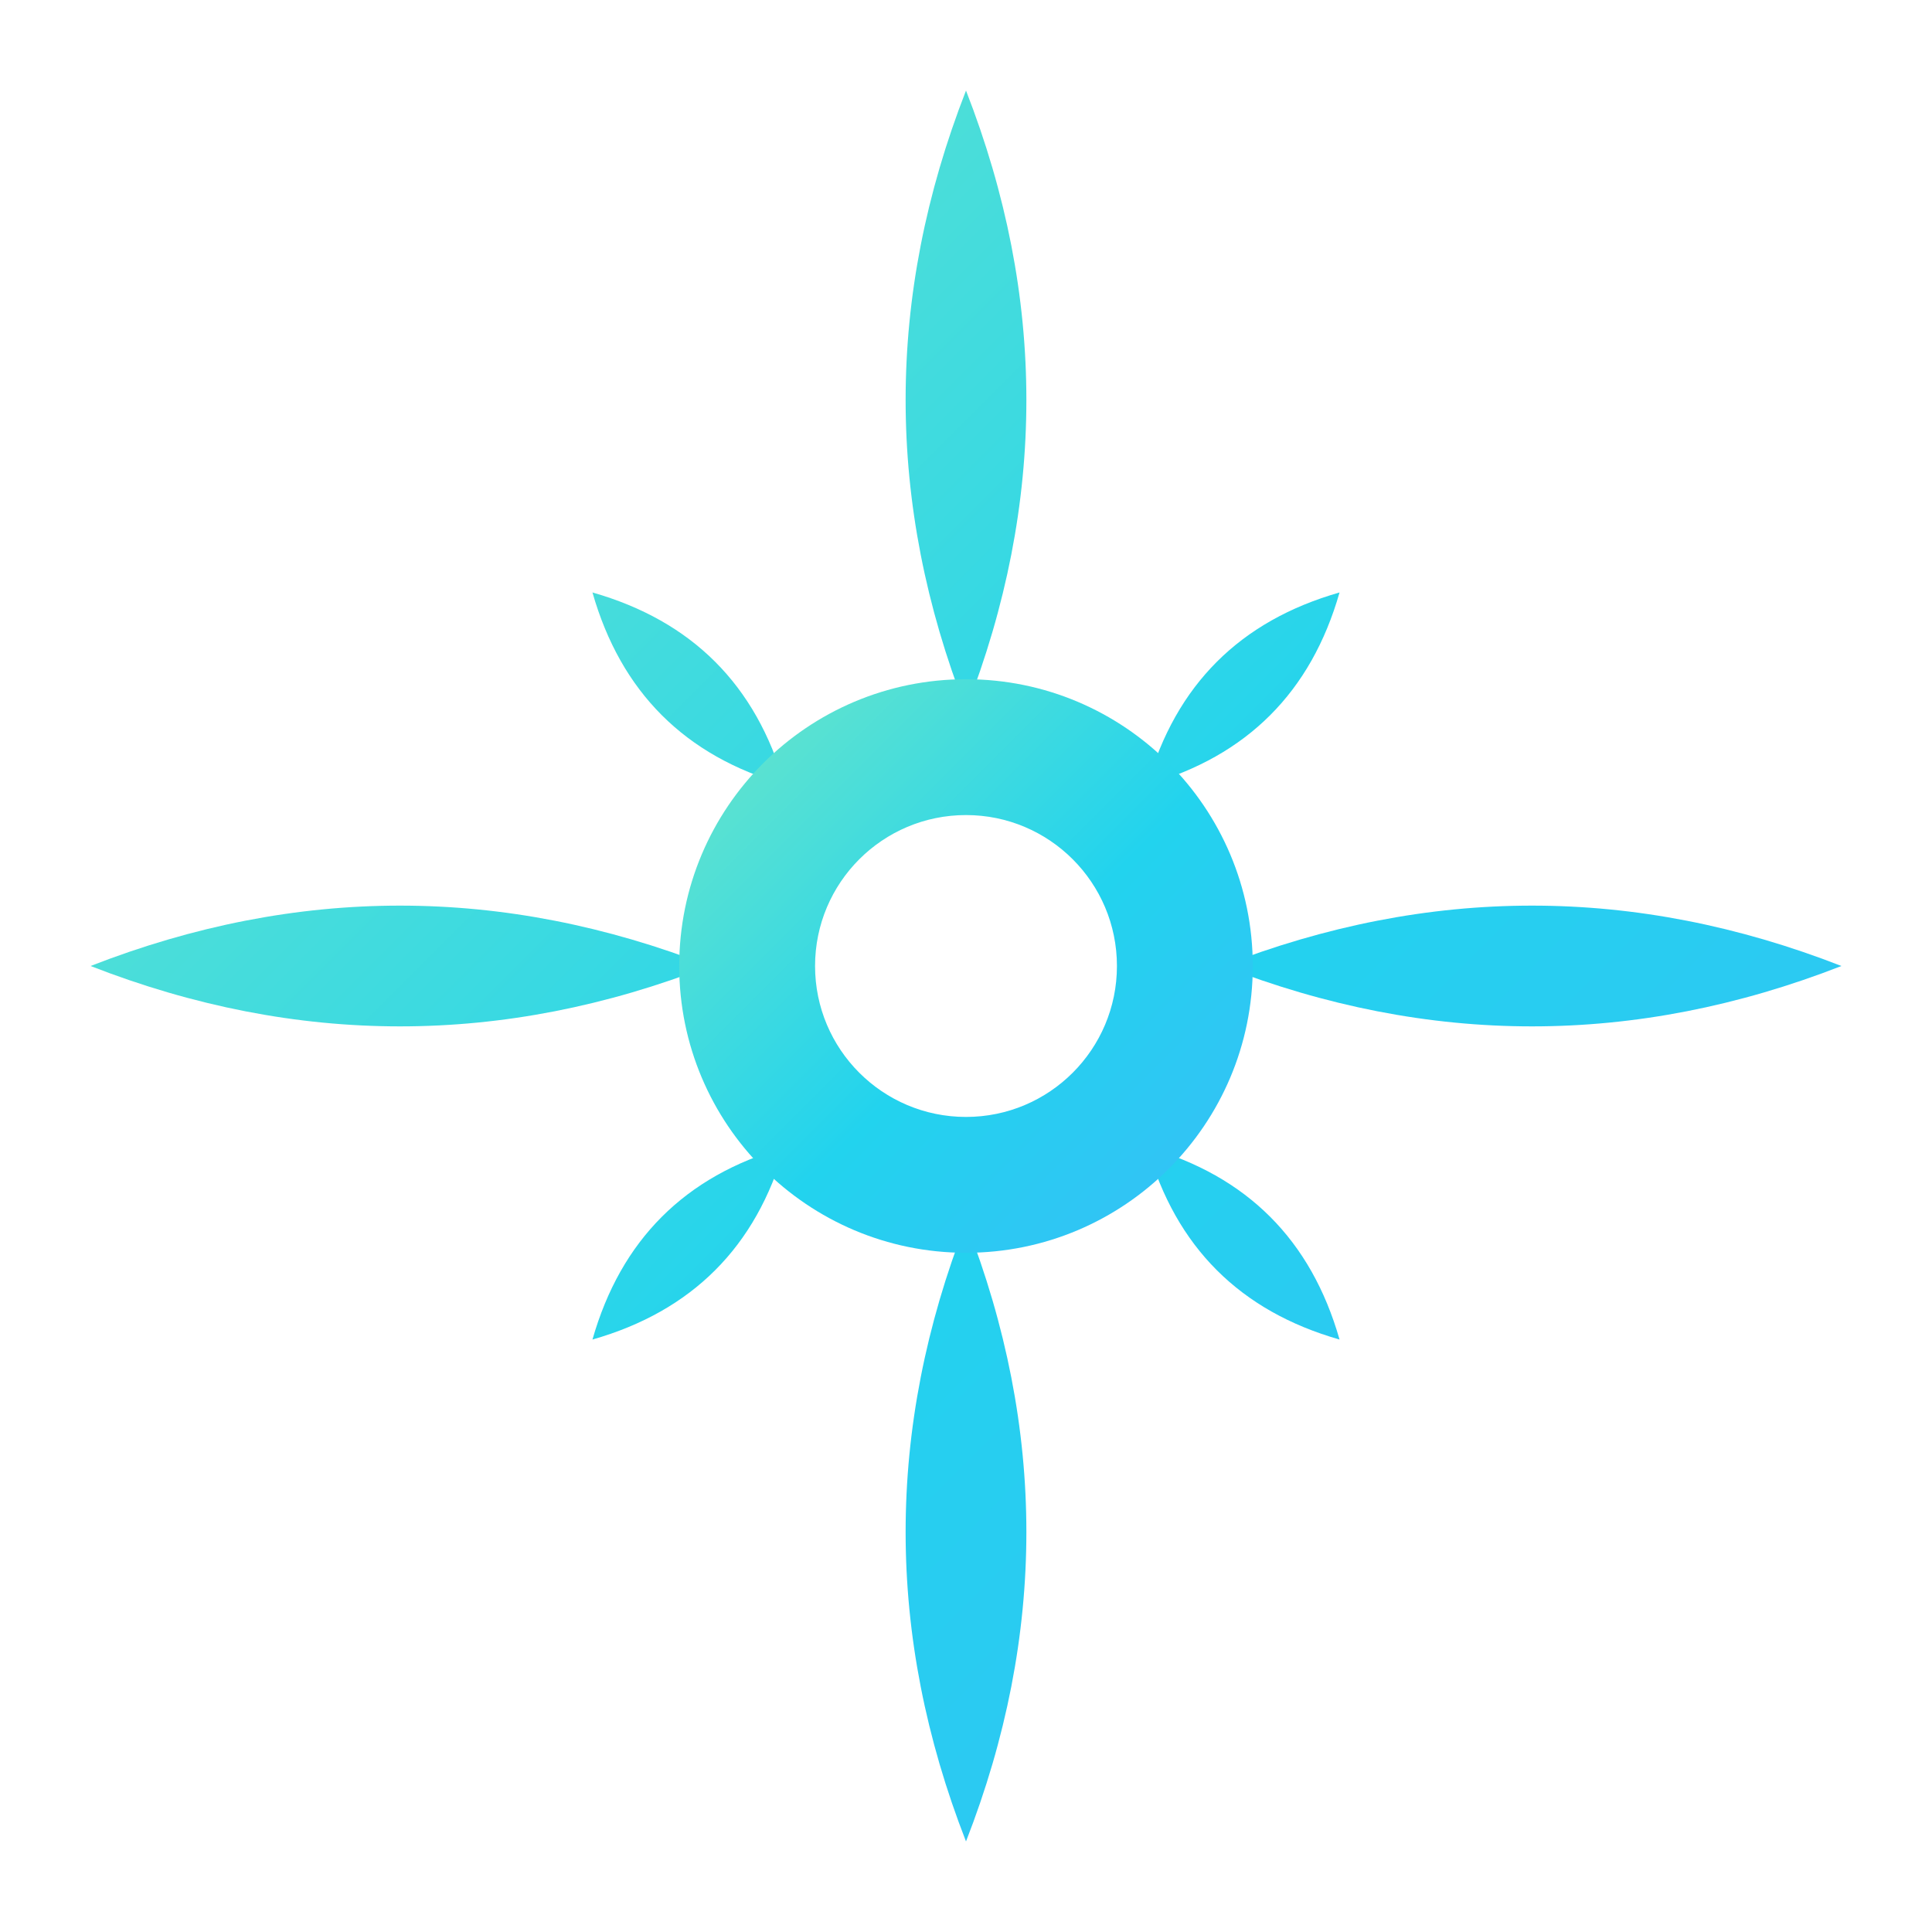
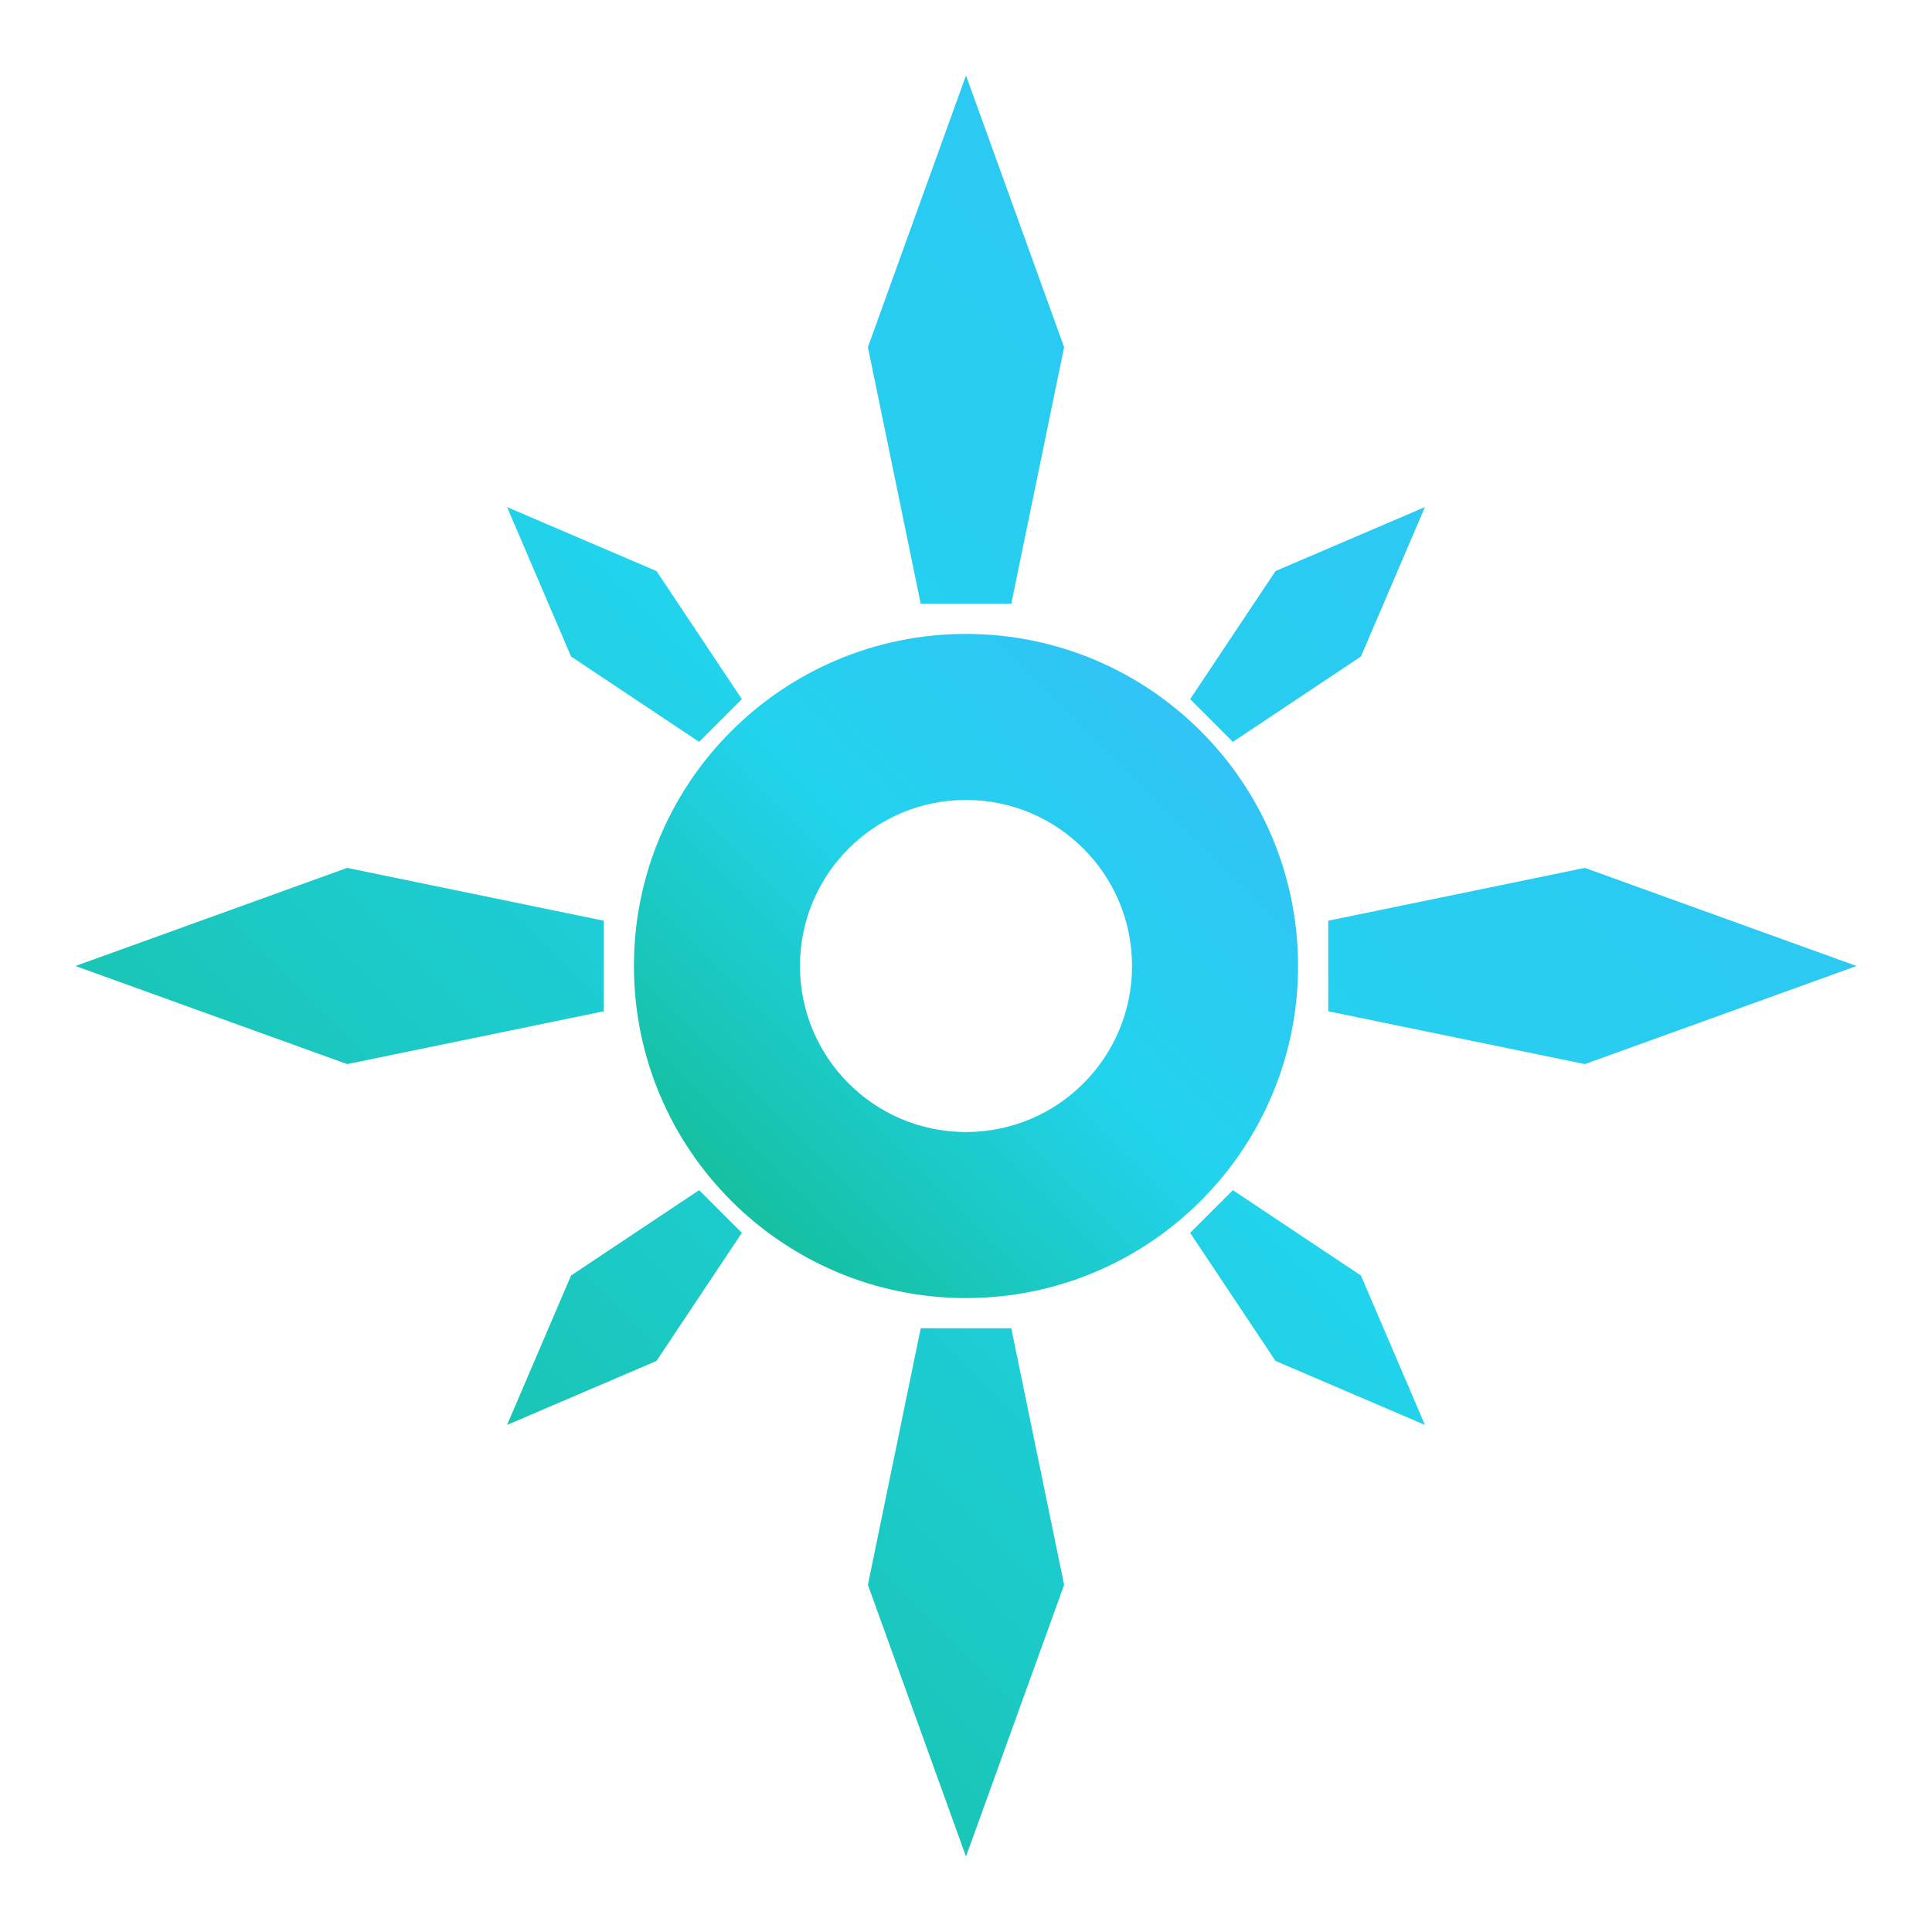
<svg xmlns="http://www.w3.org/2000/svg" width="256" height="256" viewBox="0 0 256 256">
  <defs>
-     <linearGradient id="m0" x1="0" y1="0" x2="1" y2="1">
-       <stop offset="0" stop-color="#6ee7c7" />
-       <stop offset="0.55" stop-color="#22d3ee" />
-       <stop offset="1" stop-color="#38bdf8" />
+     <linearGradient id="g-bright" x1="0" y1="1" x2="1" y2="0">
+       <stop offset="0%" stop-color="#10b981" />
+       <stop offset="52%" stop-color="#22d3ee" />
+       <stop offset="100%" stop-color="#38bdf8" />
    </linearGradient>
  </defs>
-   <path d="M128 12 Q144 53 128 94 Q112 53 128 12 ZM177.497 78.503 Q171.841 98.302 152.042 103.958 Q157.698 84.159 177.497 78.503 ZM244 128 Q203 144 162 128 Q203 112 244 128 ZM177.497 177.497 Q157.698 171.841 152.042 152.042 Q171.841 157.698 177.497 177.497 ZM128 244 Q112 203 128 162 Q144 203 128 244 ZM78.503 177.497 Q84.159 157.698 103.958 152.042 Q98.302 171.841 78.503 177.497 ZM12 128 Q53 112 94 128 Q53 144 12 128 ZM78.503 78.503 Q98.302 84.159 103.958 103.958 Q84.159 98.302 78.503 78.503 Z" fill="url(#m0)" />
-   <path d="M90 128 a38 38 0 1 0 76 0 a38 38 0 1 0 -76 0 Z M108 128 a20 20 0 1 0 40 0 a20 20 0 1 0 -40 0 Z" fill="url(#m0)" fill-rule="evenodd" />
+   <path d="M128 10 L141 46 L134 80 L122 80 L115 46 Z M246 128 L210 141 L176 134 L176 122 L210 115 Z M128 246 L115 210 L122 176 L134 176 L141 210 Z M10 128 L46 115 L80 122 L80 134 L46 141 Z M188.81 67.19 L180.33 86.99 L163.36 98.3 L157.7 92.64 L169.01 75.67 Z M188.81 188.81 L169.01 180.33 L157.7 163.36 L163.36 157.7 L180.33 169.01 Z M67.19 188.81 L75.67 169.01 L92.64 157.7 L98.3 163.36 L86.99 180.33 Z M67.19 67.19 L86.99 75.67 L98.3 92.64 L92.64 98.3 L75.67 86.99 Z" fill="url(#g-bright)" />
+   <path d="M84 128 a44 44 0 1 0 88 0 a44 44 0 1 0 -88 0 Z M106 128 a22 22 0 1 0 44 0 a22 22 0 1 0 -44 0 Z" fill="url(#g-bright)" fill-rule="evenodd" />
</svg>
